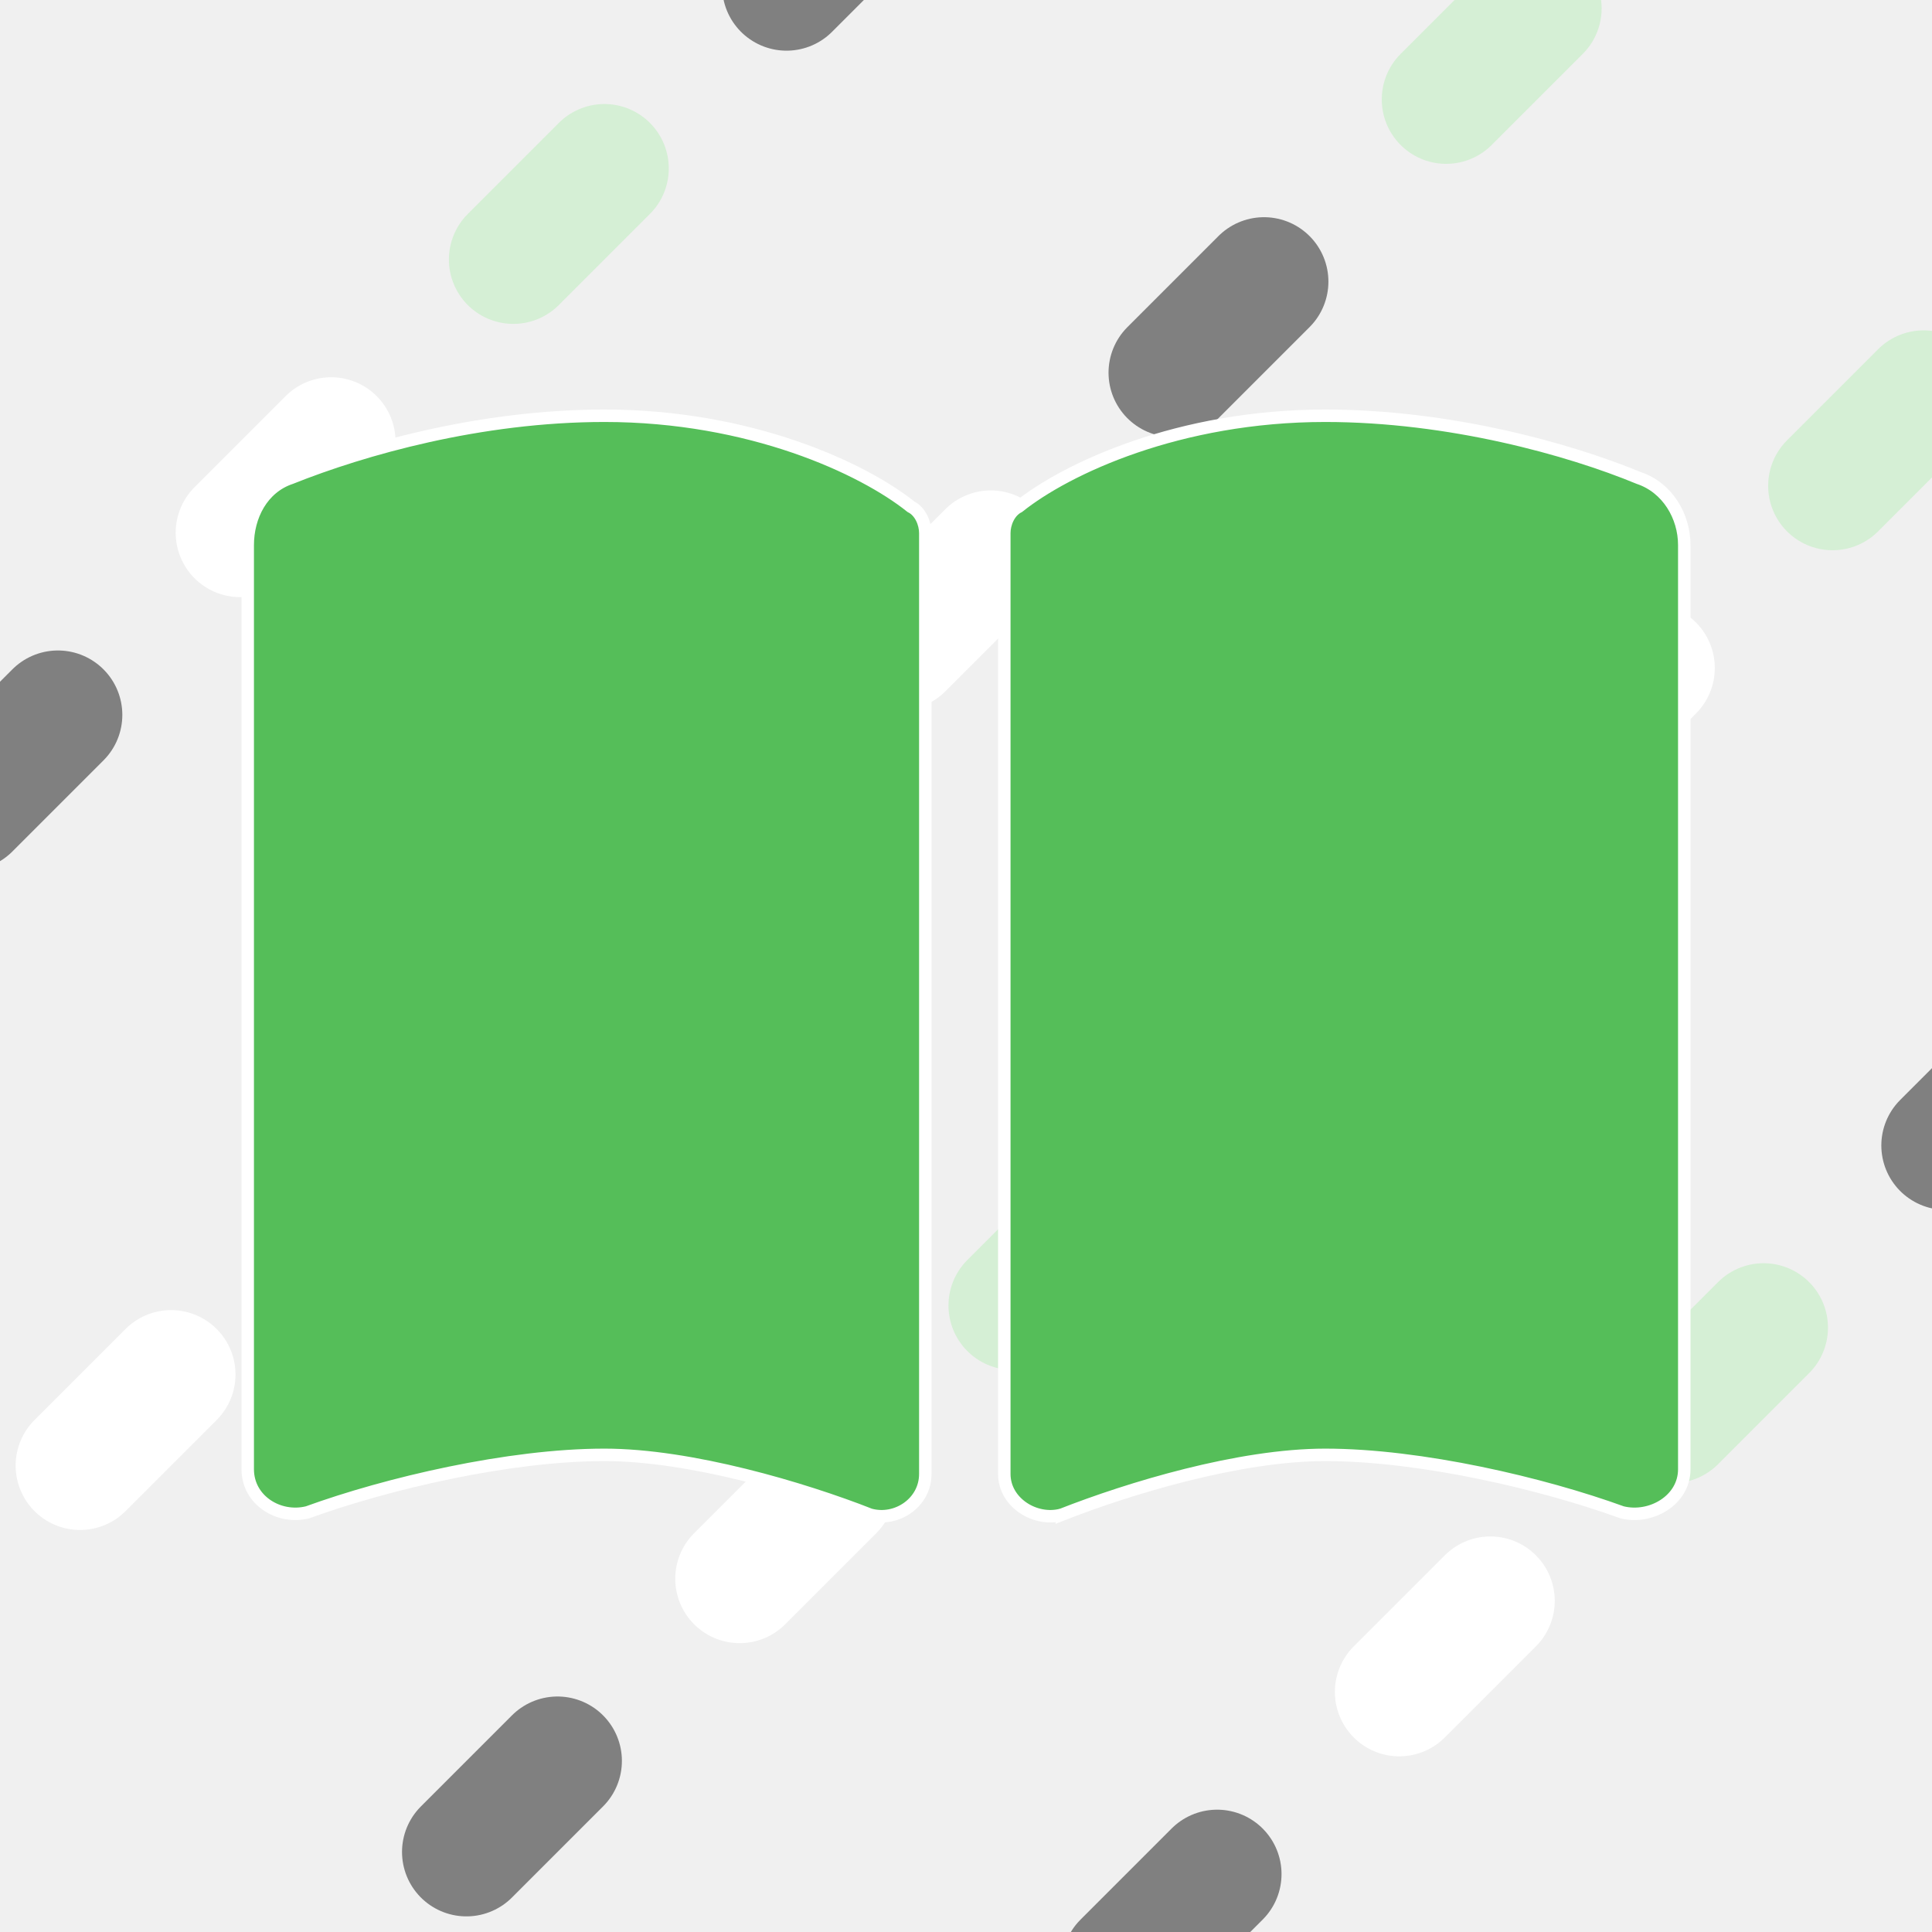
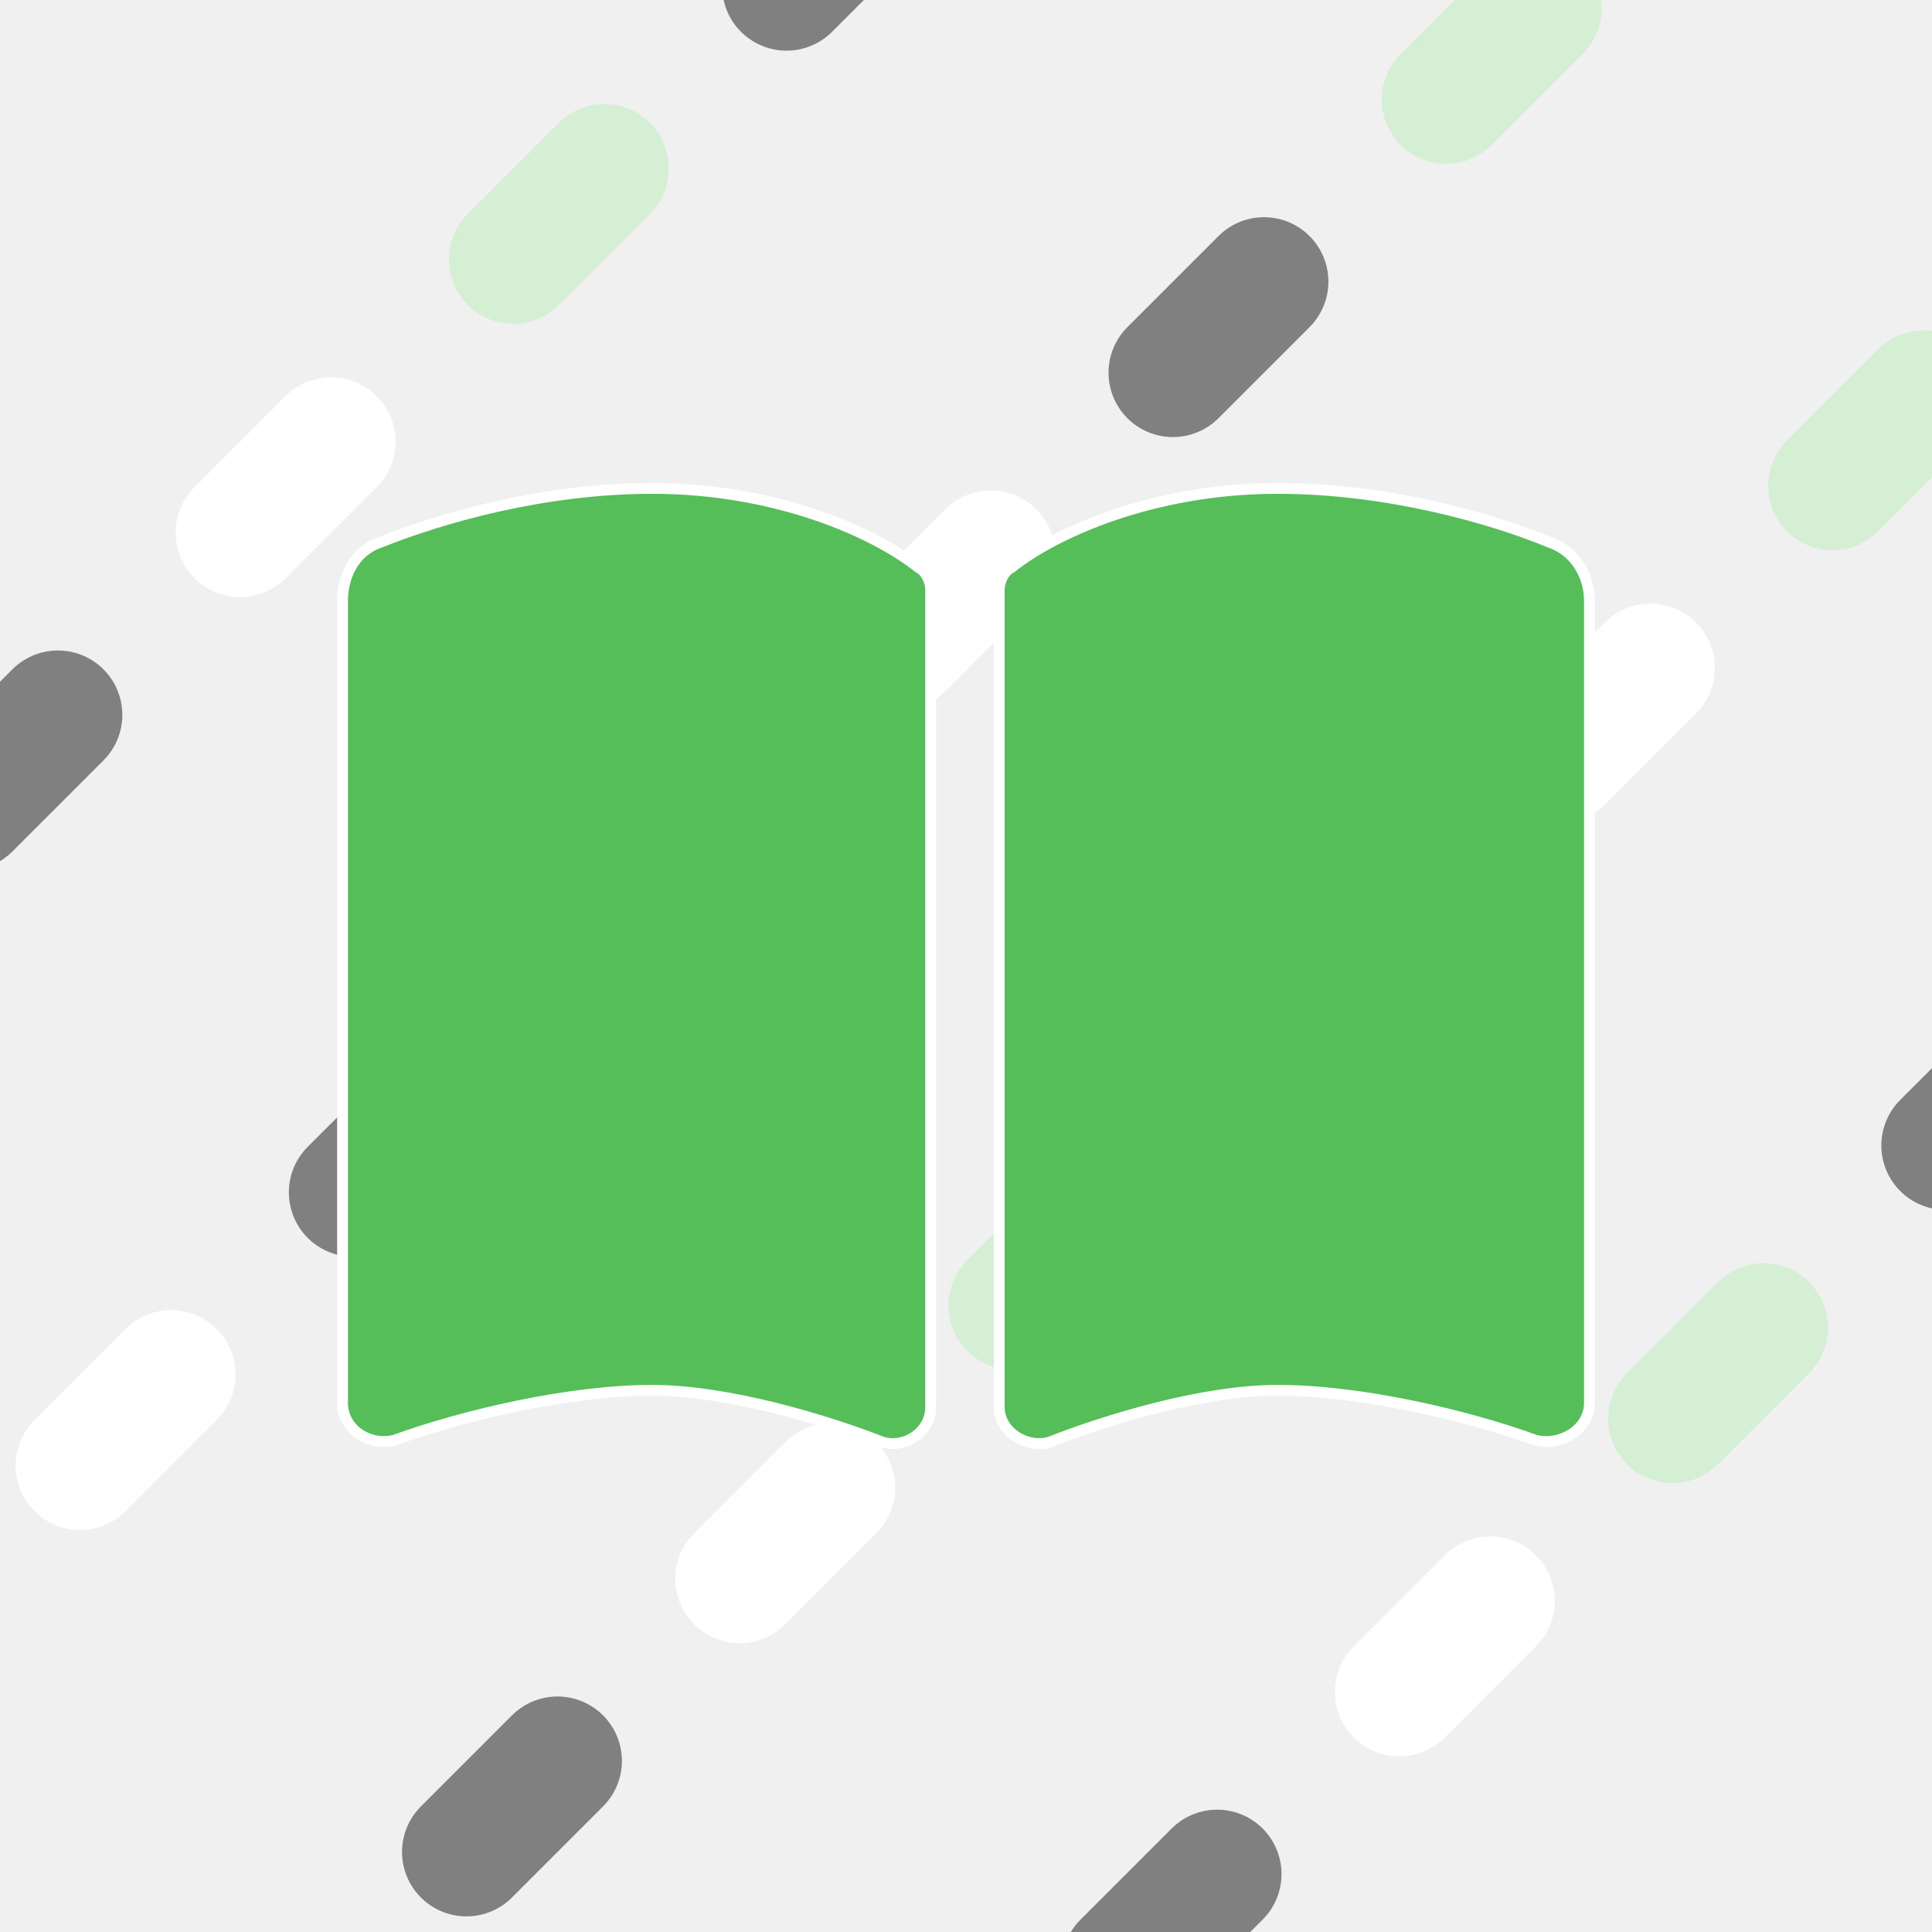
<svg xmlns="http://www.w3.org/2000/svg" width="3840" height="3840" viewBox="0 0 1016 1016" version="1.1" id="svg1" xml:space="preserve">
  <defs id="defs1" />
  <g id="layer1" style="display:inline">
    <path style="fill:#55be59;fill-opacity:1;stroke:#d5efd5;stroke-width:67.733;stroke-linecap:round;stroke-dasharray:67.733, 541.866;stroke-dashoffset:406.4;stroke-opacity:1" d="m -304.8,711.2 1016,-1016" id="path1" />
    <path style="display:inline;fill:#55be59;fill-opacity:1;stroke:#d5efd5;stroke-width:67.733;stroke-linecap:round;stroke-dasharray:67.733,541.867;stroke-dashoffset:0;stroke-opacity:1" d="M -101.6,914.4 914.4,-101.6" id="path1-0" />
    <path style="display:inline;fill:#55be59;fill-opacity:1;stroke:#d5efd5;stroke-width:67.733;stroke-linecap:round;stroke-dasharray:67.733, 541.867;stroke-dashoffset:0;stroke-opacity:1" d="M 101.6,1117.6 1117.6,101.6" id="path1-0-3" />
    <path style="display:inline;fill:#55be59;fill-opacity:1;stroke:#d5efd5;stroke-width:67.733;stroke-linecap:round;stroke-dasharray:67.733, 541.866;stroke-dashoffset:406.4;stroke-opacity:1" d="M 304.8,1320.8 1320.8,304.8" id="path1-0-3-8" />
  </g>
  <g id="layer5" style="display:inline">
    <path style="display:inline;fill:#55be59;fill-opacity:1;stroke:#808080;stroke-width:67.733;stroke-linecap:round;stroke-dasharray:67.733, 541.866;stroke-dashoffset:203.2;stroke-opacity:1" d="M -304.8,711.2 711.2,-304.8" id="path1-2" />
    <path style="display:inline;fill:#55be59;fill-opacity:1;stroke:#808080;stroke-width:67.733;stroke-opacity:1;stroke-linecap:round;stroke-dasharray:67.733,541.867;stroke-dashoffset:203.2" d="M -101.6,914.4 914.4,-101.6" id="path1-0-4" />
    <path style="display:inline;fill:#55be59;fill-opacity:1;stroke:#808080;stroke-width:67.733;stroke-linecap:round;stroke-dasharray:67.733, 541.866;stroke-dashoffset:406.4;stroke-opacity:1" d="M 101.6,1117.6 1117.6,101.6" id="path1-0-3-5" />
    <path style="display:inline;fill:#55be59;fill-opacity:1;stroke:#808080;stroke-width:67.733;stroke-linecap:round;stroke-dasharray:67.733, 541.866;stroke-dashoffset:203.2;stroke-opacity:1" d="M 304.8,1320.8 1320.8,304.8" id="path1-0-3-8-8" />
  </g>
  <g id="layer6" style="stroke-dasharray:1,5;stroke-dashoffset:0">
    <path style="display:inline;fill:#55be59;fill-opacity:1;stroke:#ffffff;stroke-width:67.733;stroke-linecap:round;stroke-dasharray:67.733, 541.866;stroke-dashoffset:0" d="M -304.8,711.2 711.2,-304.8" id="path1-25" />
    <path style="display:inline;fill:#55be59;fill-opacity:1;stroke:#ffffff;stroke-width:67.733;stroke-dasharray:67.733,541.867;stroke-linecap:round;stroke-dashoffset:406.4" d="M -101.6,914.4 914.4,-101.6" id="path1-0-42" />
    <path style="display:inline;fill:#55be59;fill-opacity:1;stroke:#ffffff;stroke-width:67.733;stroke-linecap:round;stroke-dasharray:67.733, 541.866;stroke-dashoffset:203.2" d="M 101.6,1117.6 1117.6,101.6" id="path1-0-3-7" />
    <path style="display:inline;fill:#55be59;fill-opacity:1;stroke:#ffffff;stroke-width:67.733;stroke-linecap:round;stroke-dasharray:67.733, 541.866;stroke-dashoffset:0" d="M 304.8,1320.8 1320.8,304.8" id="path1-0-3-8-5" />
  </g>
  <g id="layer3" style="display:inline">
-     <path style="font-weight:bold;font-size:1259.08px;font-family:'Hasklug Nerd Font Mono';-inkscape-font-specification:'Hasklug Nerd Font Mono Bold';fill:#55be59;stroke:#ffffff;stroke-width:6.55" d="m 457.637,796.556 c 13.85,3.777 28.959,-6.295 28.959,-21.404 V 280.332 c 0,-5.036 -2.518,-11.332 -7.554,-13.85 -25.182,-20.145 -84.359,-47.845 -161.163,-47.845 -65.472,0 -127.167,17.627 -164.94,32.736 -15.109,5.036 -22.663,20.145 -22.663,35.254 v 486.006 c 0,16.368 16.368,26.441 31.477,22.663 41.55,-15.109 105.763,-30.218 156.126,-30.218 45.327,0 104.504,17.627 139.758,31.477 z m 100.727,0 c 35.254,-13.85 93.172,-31.477 138.499,-31.477 50.363,0 114.577,15.109 156.126,30.218 15.109,3.777 32.736,-6.295 32.736,-22.663 V 286.627 c 0,-15.109 -8.814,-30.218 -23.923,-35.254 -36.513,-15.109 -99.468,-32.736 -164.94,-32.736 -76.804,0 -135.981,27.7 -161.163,47.845 -5.036,2.518 -7.554,8.814 -7.554,13.85 v 494.819 c 0,15.109 16.368,25.182 30.218,21.404 z" id="text1" aria-label="" />
+     <path style="font-weight:bold;font-size:1259.08px;font-family:'Hasklug Nerd Font Mono';-inkscape-font-specification:'Hasklug Nerd Font Mono Bold';fill:#55be59;stroke:#ffffff;stroke-width:5.686" d="m 464.286,758.457 c 12.021,3.279 25.135,-5.464 25.135,-18.578 V 310.392 c 0,-4.371 -2.186,-9.836 -6.557,-12.021 -21.857,-17.485 -73.22,-41.528 -139.884,-41.528 -56.828,0 -110.377,15.3 -143.162,28.414 -13.114,4.371 -19.671,17.485 -19.671,30.6 v 421.837 c 0,14.207 14.207,22.95 27.321,19.671 36.064,-13.114 91.799,-26.228 135.512,-26.228 39.342,0 90.706,15.3 121.305,27.321 z m 87.427,0 c 30.6,-12.021 80.87,-27.321 120.213,-27.321 43.714,0 99.449,13.114 135.512,26.228 13.114,3.279 28.414,-5.464 28.414,-19.671 V 315.856 c 0,-13.114 -7.65,-26.228 -20.764,-30.6 -31.692,-13.114 -86.334,-28.414 -143.162,-28.414 -66.663,0 -118.027,24.043 -139.884,41.528 -4.371,2.186 -6.557,7.65 -6.557,12.021 v 429.486 c 0,13.114 14.207,21.857 26.228,18.578 z" id="text1" aria-label="" />
  </g>
</svg>
